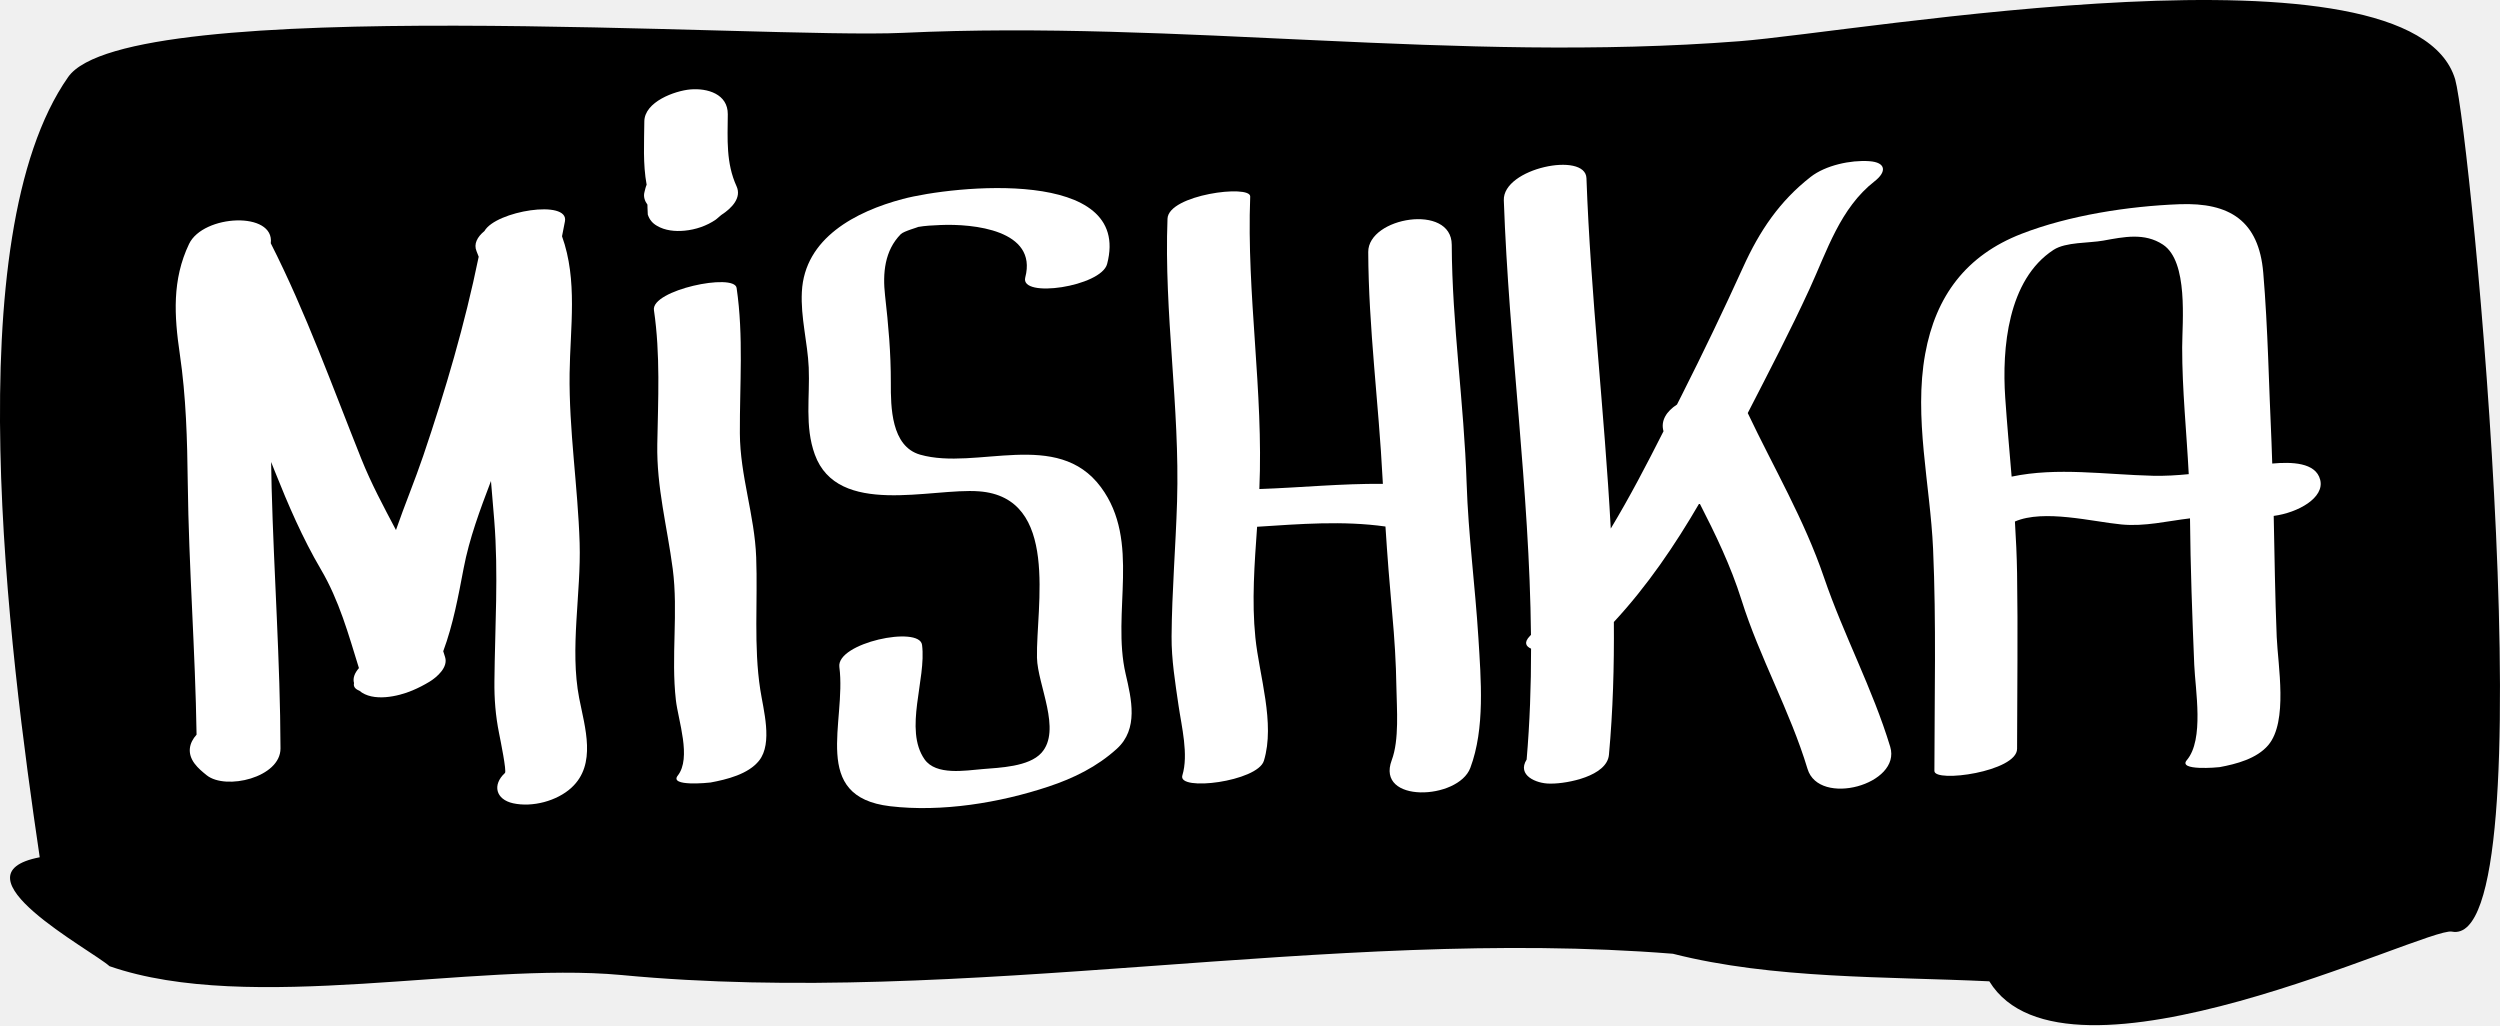
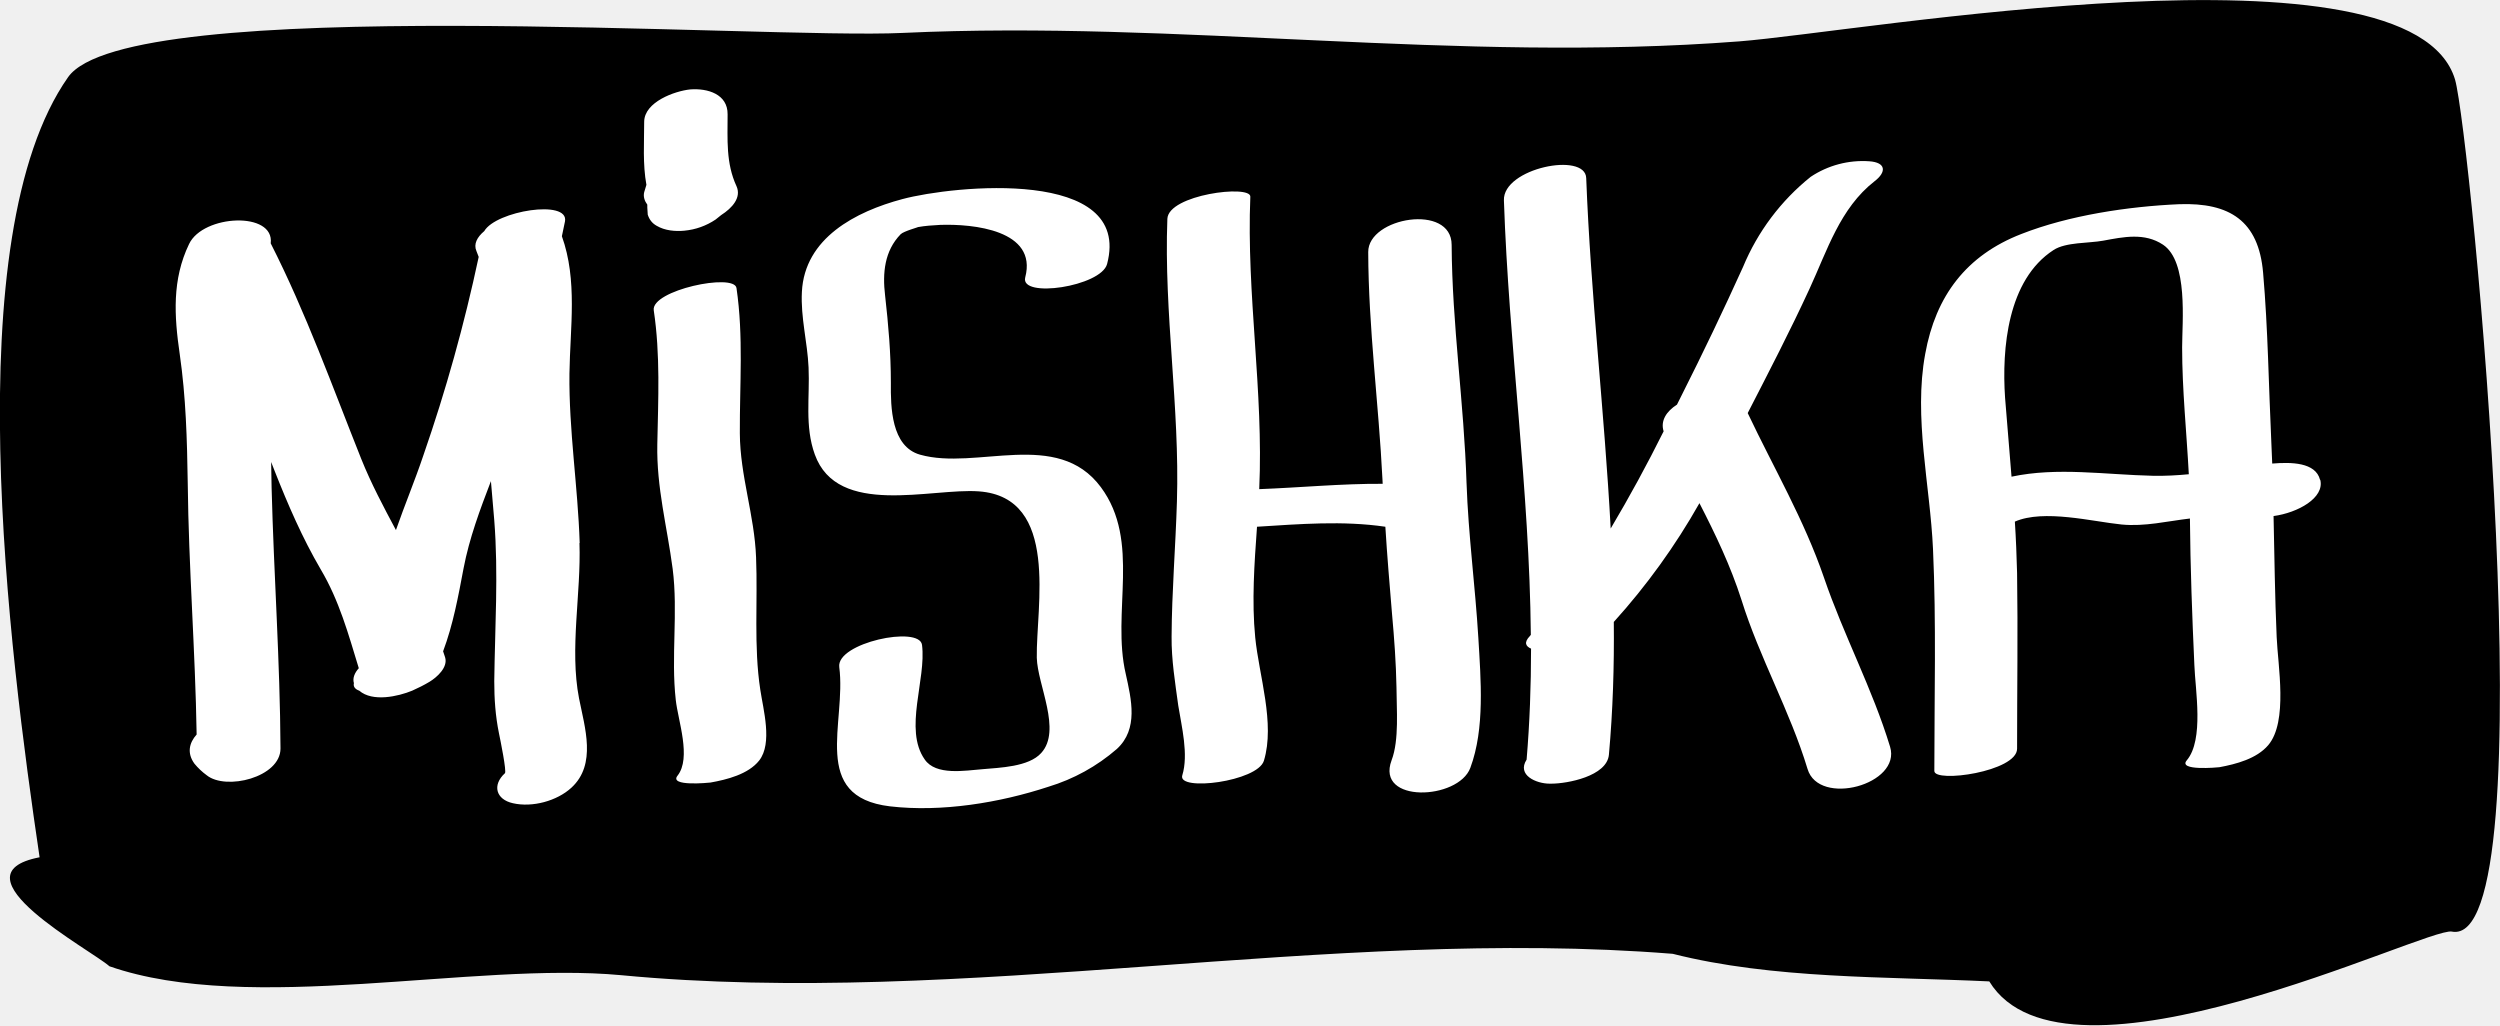
- <svg xmlns="http://www.w3.org/2000/svg" version="1.1" id="Layer_1" x="0px" y="0px" width="112.389px" height="46.087px" viewBox="19.137 15.003 112.389 46.087" enable-background="new 19.137 15.003 112.389 46.087" xml:space="preserve">
-   <g id="Layer_2">
-     <g>
-       <path d="M129.364,56.884c4.394,0.868,0.843-35.858,0.147-38.311c-1.96-6.569-26.677-2.144-32.18-1.717 c-12.723,0.987-25.189-0.96-37.611-0.376c-6.205,0.292-34.854-1.813-37.519,1.986c-5.048,7.208-2.652,25.797-1.278,35.076 c-4.043,0.779,2.309,4.154,3.138,4.897c6.314,2.192,16.358-0.219,23.007,0.396c15.434,1.472,31.797-2.194,47.276-0.955 c4.496,1.144,9.604,1.019,14.224,1.239C111.982,64.691,128.232,56.658,129.364,56.884 C129.264,56.864,129.871,56.984,129.364,56.884z" />
-     </g>
-   </g>
-   <g id="Layer_1_1_">
-     <g>
-       <path fill="#FFFFFF" d="M45.195,39.413c-0.079-2.546-0.484-5.074-0.451-7.624c0.026-2.063,0.37-4.185-0.341-6.164 c0.043-0.225,0.091-0.449,0.132-0.675c0.184-0.992-3.103-0.467-3.62,0.44c-0.325,0.266-0.492,0.584-0.354,0.908 c0.035,0.082,0.065,0.165,0.096,0.247c-0.623,3.041-1.49,5.985-2.487,8.932c-0.382,1.128-0.843,2.229-1.232,3.354 c-0.553-1.049-1.111-2.083-1.56-3.206c-1.303-3.257-2.479-6.55-4.068-9.685c0.181-1.452-3.039-1.299-3.674,0.03 c-0.767,1.607-0.668,3.229-0.416,4.948c0.285,1.938,0.334,3.842,0.358,5.8c0.045,3.771,0.339,7.537,0.396,11.311 c-0.335,0.372-0.438,0.835-0.087,1.305c0.153,0.203,0.344,0.362,0.542,0.521c0.858,0.687,3.323,0.101,3.318-1.207 c-0.013-3.911-0.295-7.815-0.399-11.727c-0.01-0.383-0.017-0.766-0.022-1.149c0.055,0.137,0.108,0.275,0.163,0.411 c0.607,1.522,1.243,3.001,2.073,4.416c0.824,1.401,1.237,2.908,1.711,4.438c-0.179,0.206-0.288,0.439-0.221,0.674 c-0.038,0.169,0.067,0.275,0.238,0.342c0.606,0.519,1.747,0.261,2.381-0.008c0.273-0.114,0.532-0.247,0.784-0.401 c0.327-0.202,0.838-0.645,0.691-1.1c-0.028-0.089-0.056-0.176-0.083-0.265c0.447-1.204,0.674-2.456,0.917-3.728 c0.259-1.356,0.742-2.64,1.229-3.924c0.049,0.587,0.1,1.176,0.147,1.762c0.194,2.422,0.031,4.812,0.008,7.236 c-0.009,0.803,0.05,1.55,0.208,2.337c0.064,0.324,0.348,1.714,0.266,1.79c-0.581,0.535-0.412,1.192,0.366,1.363 c0.868,0.19,1.975-0.101,2.628-0.705c1.137-1.05,0.6-2.699,0.342-4.024C44.745,44.165,45.265,41.677,45.195,39.413z" />
-       <path fill="#FFFFFF" d="M53.132,40.056c-0.069-1.888-0.725-3.666-0.734-5.573c-0.01-2.188,0.172-4.358-0.146-6.535 c-0.101-0.688-3.849,0.095-3.717,0.996c0.293,2.002,0.187,4.014,0.151,6.029c-0.035,1.941,0.444,3.699,0.694,5.603 c0.254,1.95-0.081,3.945,0.141,5.897c0.103,0.913,0.712,2.603,0.084,3.398c-0.398,0.505,1.394,0.322,1.474,0.31 c0.729-0.136,1.702-0.372,2.186-0.987c0.62-0.784,0.186-2.3,0.051-3.185C53.014,44.054,53.206,42.026,53.132,40.056z" />
-       <path fill="#FFFFFF" d="M68.629,36.903c-1.957-2.641-5.589-0.739-8.125-1.46c-1.308-0.372-1.323-2.155-1.319-3.224 c0.003-1.353-0.108-2.592-0.26-3.935c-0.112-0.998-0.022-2.013,0.708-2.755c0.135-0.137,0.815-0.318,0.768-0.322 c0.335-0.058,0.643-0.072,1.013-0.088c1.469-0.063,4.376,0.22,3.814,2.356c-0.253,0.958,3.413,0.409,3.68-0.604 c1.15-4.364-6.914-3.526-9.192-2.921c-2.098,0.557-4.412,1.751-4.531,4.174c-0.059,1.156,0.257,2.258,0.309,3.404 c0.057,1.319-0.188,2.635,0.273,3.907c1.027,2.831,5.238,1.495,7.38,1.656c3.65,0.271,2.561,5.19,2.608,7.48 c0.025,1.224,1.121,3.255,0.2,4.278c-0.565,0.627-1.881,0.664-2.649,0.729c-0.772,0.064-2.089,0.296-2.604-0.438 c-0.942-1.345,0.087-3.605-0.114-5.146c-0.115-0.879-3.859-0.091-3.717,0.995c0.325,2.492-1.328,5.83,2.279,6.258 c2.318,0.275,4.926-0.152,7.118-0.881c1.135-0.376,2.188-0.894,3.077-1.701c0.982-0.892,0.659-2.228,0.396-3.365 C69.1,42.531,70.436,39.344,68.629,36.903z" />
-       <path fill="#FFFFFF" d="M85.07,36.725c-0.114-3.584-0.653-7.129-0.669-10.719c-0.007-1.871-3.762-1.239-3.754,0.325 c0.014,3.424,0.472,6.801,0.646,10.215c0.004,0.068,0.008,0.138,0.012,0.209c-1.85-0.017-3.699,0.169-5.553,0.233 c0.191-4.396-0.58-8.756-0.411-13.149c0.021-0.553-3.677-0.085-3.718,0.995c-0.162,4.248,0.558,8.461,0.43,12.709 c-0.061,2.026-0.232,4.046-0.247,6.074c-0.007,1.039,0.164,2.074,0.312,3.098c0.138,0.947,0.458,2.212,0.172,3.149 c-0.224,0.731,3.379,0.275,3.666-0.659c0.516-1.687-0.211-3.834-0.383-5.541c-0.167-1.636-0.039-3.319,0.078-4.98 c1.925-0.123,3.852-0.281,5.77-0.011c0.084,1.308,0.186,2.613,0.305,3.924c0.101,1.099,0.171,2.194,0.187,3.298 c0.016,0.966,0.135,2.367-0.21,3.282c-0.733,1.953,2.99,1.792,3.533,0.347c0.667-1.775,0.477-3.984,0.363-5.85 C85.455,41.354,85.145,39.047,85.07,36.725z" />
-       <path fill="#FFFFFF" d="M101.139,40.971c-0.892-2.617-2.252-4.913-3.431-7.399c0.95-1.85,1.915-3.7,2.782-5.588 c0.788-1.715,1.373-3.624,2.922-4.833c0.545-0.424,0.522-0.85-0.243-0.902c-0.83-0.058-1.958,0.182-2.629,0.704 c-1.408,1.099-2.301,2.433-3.035,4.05c-0.885,1.946-1.801,3.856-2.765,5.765c-0.069,0.14-0.141,0.28-0.213,0.421 c-0.465,0.3-0.744,0.723-0.606,1.201c-0.75,1.484-1.518,2.959-2.371,4.375c-0.283-5.25-0.905-10.496-1.093-15.752 c-0.041-1.205-3.768-0.455-3.715,0.996c0.23,6.517,1.155,13.021,1.221,19.536c-0.017,0.017-0.031,0.033-0.047,0.048 c-0.285,0.293-0.179,0.469,0.051,0.571c0.002,1.66-0.057,3.322-0.199,4.985c-0.448,0.709,0.439,1.081,1.029,1.081 c0.031,0,0.061,0,0.092,0c0.701,0,2.49-0.331,2.579-1.294c0.182-1.992,0.237-3.981,0.221-5.971 c1.508-1.627,2.741-3.444,3.849-5.348c0.72,1.405,1.405,2.821,1.887,4.35c0.816,2.602,2.182,4.991,2.971,7.604 c0.518,1.713,4.229,0.701,3.717-0.996C103.321,45.964,102.02,43.551,101.139,40.971z" />
-       <path fill="#FFFFFF" d="M123.443,36.573c-0.199-0.791-1.302-0.807-2.156-0.731c-0.012-0.318-0.02-0.637-0.033-0.956 c-0.12-2.525-0.158-5.104-0.371-7.622c-0.198-2.331-1.505-3.167-3.77-3.08c-2.293,0.087-4.962,0.5-7.101,1.332 c-2.475,0.962-3.852,2.784-4.326,5.391c-0.522,2.86,0.227,5.901,0.354,8.775c0.146,3.324,0.062,6.655,0.059,9.98 c0,0.545,3.717,0.03,3.717-0.996c0.004-2.633,0.041-5.268,0-7.9c-0.013-0.777-0.049-1.549-0.097-2.318 c1.3-0.563,3.499,0.011,4.792,0.133c1.052,0.1,2.059-0.155,3.079-0.275c0.02,2.193,0.101,4.4,0.191,6.591 c0.047,1.122,0.453,3.351-0.335,4.279c-0.414,0.491,1.405,0.326,1.475,0.314c0.753-0.139,1.671-0.381,2.186-0.988 c0.901-1.062,0.433-3.597,0.381-4.863c-0.074-1.814-0.097-3.63-0.135-5.443C122.448,38.051,123.647,37.38,123.443,36.573z M109.571,36.43c-0.099-1.183-0.207-2.364-0.288-3.552c-0.15-2.212,0.111-5.298,2.172-6.642c0.553-0.36,1.59-0.298,2.235-0.416 c0.922-0.166,1.856-0.369,2.685,0.181c1.148,0.762,0.865,3.47,0.863,4.62c-0.002,1.904,0.198,3.797,0.295,5.698 c-0.524,0.052-1.056,0.084-1.597,0.073C113.767,36.339,111.625,35.998,109.571,36.43z" />
-       <path fill="#FFFFFF" d="M49.915,25.373c0.495-0.047,0.992-0.215,1.401-0.497c0.082-0.068,0.162-0.138,0.244-0.206 c0.493-0.318,0.92-0.785,0.69-1.291c-0.479-1.049-0.403-2.117-0.395-3.241c0.006-0.908-0.914-1.182-1.689-1.114 c-0.686,0.061-2.058,0.551-2.063,1.443c-0.007,0.942-0.068,1.913,0.104,2.84c-0.046,0.106-0.071,0.226-0.099,0.336 c-0.053,0.201,0.015,0.399,0.135,0.56c0,0.042,0.002,0.085,0.002,0.127c0.004,0.106,0.01,0.212,0.014,0.318 c0.07,0.221,0.205,0.388,0.407,0.503C49.033,25.373,49.498,25.414,49.915,25.373z" />
-     </g>
-   </g>
+ <svg xmlns="http://www.w3.org/2000/svg" viewBox="19.14 15 112.39 46.09">
+   <path d="M129.36 56.88c4.4.87.85-35.85.15-38.3-1.96-6.58-26.68-2.15-32.18-1.72-12.72.98-25.19-.96-37.61-.38-6.2.3-34.85-1.81-37.52 1.99-5.05 7.2-2.65 25.8-1.28 35.07-4.04.78 2.31 4.16 3.14 4.9 6.31 2.2 16.36-.22 23 .4 15.44 1.47 31.8-2.2 47.28-.96 4.5 1.14 9.6 1.02 14.23 1.24 3.41 5.57 19.66-2.46 20.8-2.24-.1-.02.5.1 0 0z" />
+   <path d="M45.2 39.41c-.08-2.54-.49-5.07-.46-7.62.03-2.06.37-4.19-.34-6.17l.14-.67c.18-1-3.1-.47-3.63.44-.32.27-.49.58-.35.9l.1.26a74.4 74.4 0 01-2.49 8.93c-.38 1.13-.84 2.23-1.23 3.35-.56-1.05-1.11-2.08-1.56-3.2-1.3-3.26-2.48-6.56-4.07-9.69.18-1.45-3.04-1.3-3.67.03-.77 1.6-.67 3.23-.42 4.95.28 1.94.33 3.84.36 5.8.04 3.77.34 7.53.4 11.3-.34.38-.44.84-.1 1.31a3 3 0 00.55.52c.86.7 3.32.1 3.32-1.2-.02-3.91-.3-7.82-.4-11.73l-.02-1.15.16.41c.6 1.52 1.24 3 2.07 4.42.83 1.4 1.24 2.9 1.71 4.44-.18.2-.29.44-.22.67-.04.17.07.28.24.34.6.52 1.75.26 2.38 0 .27-.12.53-.25.78-.4.33-.2.84-.65.7-1.1l-.09-.27c.45-1.2.68-2.46.92-3.73.26-1.36.74-2.64 1.23-3.92l.15 1.76c.19 2.42.03 4.81 0 7.23 0 .8.05 1.55.21 2.34.07.33.35 1.72.27 1.8-.58.53-.41 1.18.36 1.35.87.2 1.98-.1 2.63-.7 1.14-1.05.6-2.7.34-4.02-.43-2.23.1-4.71.02-6.98zm7.93.65c-.07-1.9-.72-3.67-.73-5.58-.01-2.19.17-4.35-.15-6.53-.1-.69-3.85.1-3.72 1 .3 2 .2 4 .16 6.02-.04 1.94.44 3.7.69 5.6.25 1.96-.08 3.95.14 5.9.1.92.71 2.6.08 3.4-.4.5 1.4.32 1.48.31.73-.13 1.7-.37 2.19-.99.61-.78.18-2.3.05-3.18-.3-1.96-.11-3.98-.19-5.95zm15.5-3.16c-1.96-2.64-5.59-.74-8.13-1.46-1.3-.37-1.32-2.15-1.31-3.22 0-1.35-.11-2.6-.26-3.94-.12-1-.03-2 .7-2.75.14-.14.82-.32.77-.32.34-.06.64-.08 1.01-.1 1.47-.05 4.38.23 3.82 2.36-.25.96 3.41.41 3.68-.6 1.15-4.36-6.92-3.53-9.2-2.92-2.1.56-4.4 1.75-4.52 4.17-.06 1.16.25 2.26.3 3.4.06 1.33-.18 2.64.28 3.91 1.02 2.84 5.24 1.5 7.38 1.66 3.65.27 2.56 5.2 2.6 7.48.03 1.22 1.13 3.26.2 4.28-.56.63-1.88.66-2.64.73-.78.06-2.1.3-2.6-.44-.95-1.35.08-3.6-.12-5.15-.12-.88-3.86-.09-3.72 1 .33 2.5-1.33 5.83 2.28 6.26 2.32.27 4.93-.16 7.12-.88a8.4 8.4 0 003.08-1.7c.98-.9.65-2.23.4-3.37-.65-2.77.69-5.96-1.12-8.4zm16.44-.17c-.11-3.59-.65-7.13-.67-10.72 0-1.88-3.76-1.24-3.75.32.01 3.43.47 6.8.64 10.22l.01.2c-1.85-.01-3.7.17-5.55.24.2-4.4-.58-8.76-.4-13.15.01-.55-3.69-.09-3.73 1-.16 4.24.56 8.46.43 12.7-.06 2.03-.23 4.05-.24 6.08-.01 1.04.16 2.07.3 3.1.15.94.47 2.2.18 3.14-.22.73 3.38.28 3.67-.66.51-1.68-.22-3.83-.39-5.54-.16-1.63-.04-3.31.08-4.98 1.93-.12 3.85-.28 5.77 0 .08 1.3.19 2.6.3 3.92.1 1.1.18 2.2.2 3.3 0 .96.13 2.36-.22 3.28-.73 1.95 3 1.79 3.54.34.66-1.77.47-3.98.36-5.85-.14-2.32-.45-4.62-.53-6.95zm16.07 4.24c-.9-2.62-2.25-4.91-3.43-7.4.95-1.85 1.91-3.7 2.78-5.59.79-1.71 1.37-3.62 2.92-4.83.55-.42.52-.85-.24-.9a4.22 4.22 0 00-2.63.7A10.2 10.2 0 0097.5 27a152.5 152.5 0 01-2.76 5.77l-.21.42c-.47.3-.75.72-.6 1.2a67.15 67.15 0 01-2.38 4.37c-.28-5.25-.9-10.5-1.1-15.75-.03-1.2-3.76-.45-3.7 1 .22 6.52 1.15 13.02 1.21 19.53l-.04.05c-.29.3-.18.47.05.57 0 1.66-.06 3.33-.2 4.99-.45.7.44 1.08 1.03 1.08h.09c.7 0 2.49-.33 2.58-1.3.18-1.99.24-3.98.22-5.97a29.84 29.84 0 003.85-5.34c.72 1.4 1.4 2.82 1.89 4.35.81 2.6 2.18 4.99 2.97 7.6.51 1.71 4.23.7 3.71-1-.79-2.6-2.09-5.02-2.97-7.6zm22.3-4.4c-.2-.79-1.3-.8-2.15-.73l-.04-.95c-.12-2.53-.15-5.1-.37-7.63-.2-2.33-1.5-3.16-3.77-3.08-2.29.1-4.96.5-7.1 1.34-2.47.96-3.85 2.78-4.32 5.39-.53 2.86.22 5.9.35 8.77.15 3.33.06 6.66.06 9.98 0 .55 3.72.03 3.72-1 0-2.63.04-5.26 0-7.9-.02-.77-.05-1.54-.1-2.31 1.3-.57 3.5 0 4.8.13 1.04.1 2.05-.15 3.07-.27.02 2.19.1 4.4.2 6.59.04 1.12.44 3.35-.34 4.28-.42.49 1.4.32 1.47.31.75-.14 1.67-.38 2.19-.99.9-1.06.43-3.6.38-4.86-.08-1.81-.1-3.63-.14-5.44 1.1-.15 2.3-.82 2.1-1.63zm-13.87-.14l-.29-3.55c-.15-2.21.11-5.3 2.18-6.64.55-.36 1.59-.3 2.23-.42.92-.17 1.86-.37 2.69.18 1.14.76.86 3.47.86 4.62 0 1.9.2 3.8.3 5.7-.53.05-1.06.08-1.6.07-2.17-.05-4.31-.4-6.37.04zM49.91 25.37a3 3 0 001.4-.5l.25-.2c.5-.32.92-.79.69-1.3-.48-1.04-.4-2.1-.4-3.23.01-.91-.9-1.18-1.68-1.12-.69.07-2.06.56-2.07 1.45 0 .94-.07 1.91.1 2.84l-.1.33c-.05.2.02.4.14.56v.13l.02.32c.07.22.2.39.4.5.37.22.84.26 1.26.22z" fill="#FFF" />
</svg>
